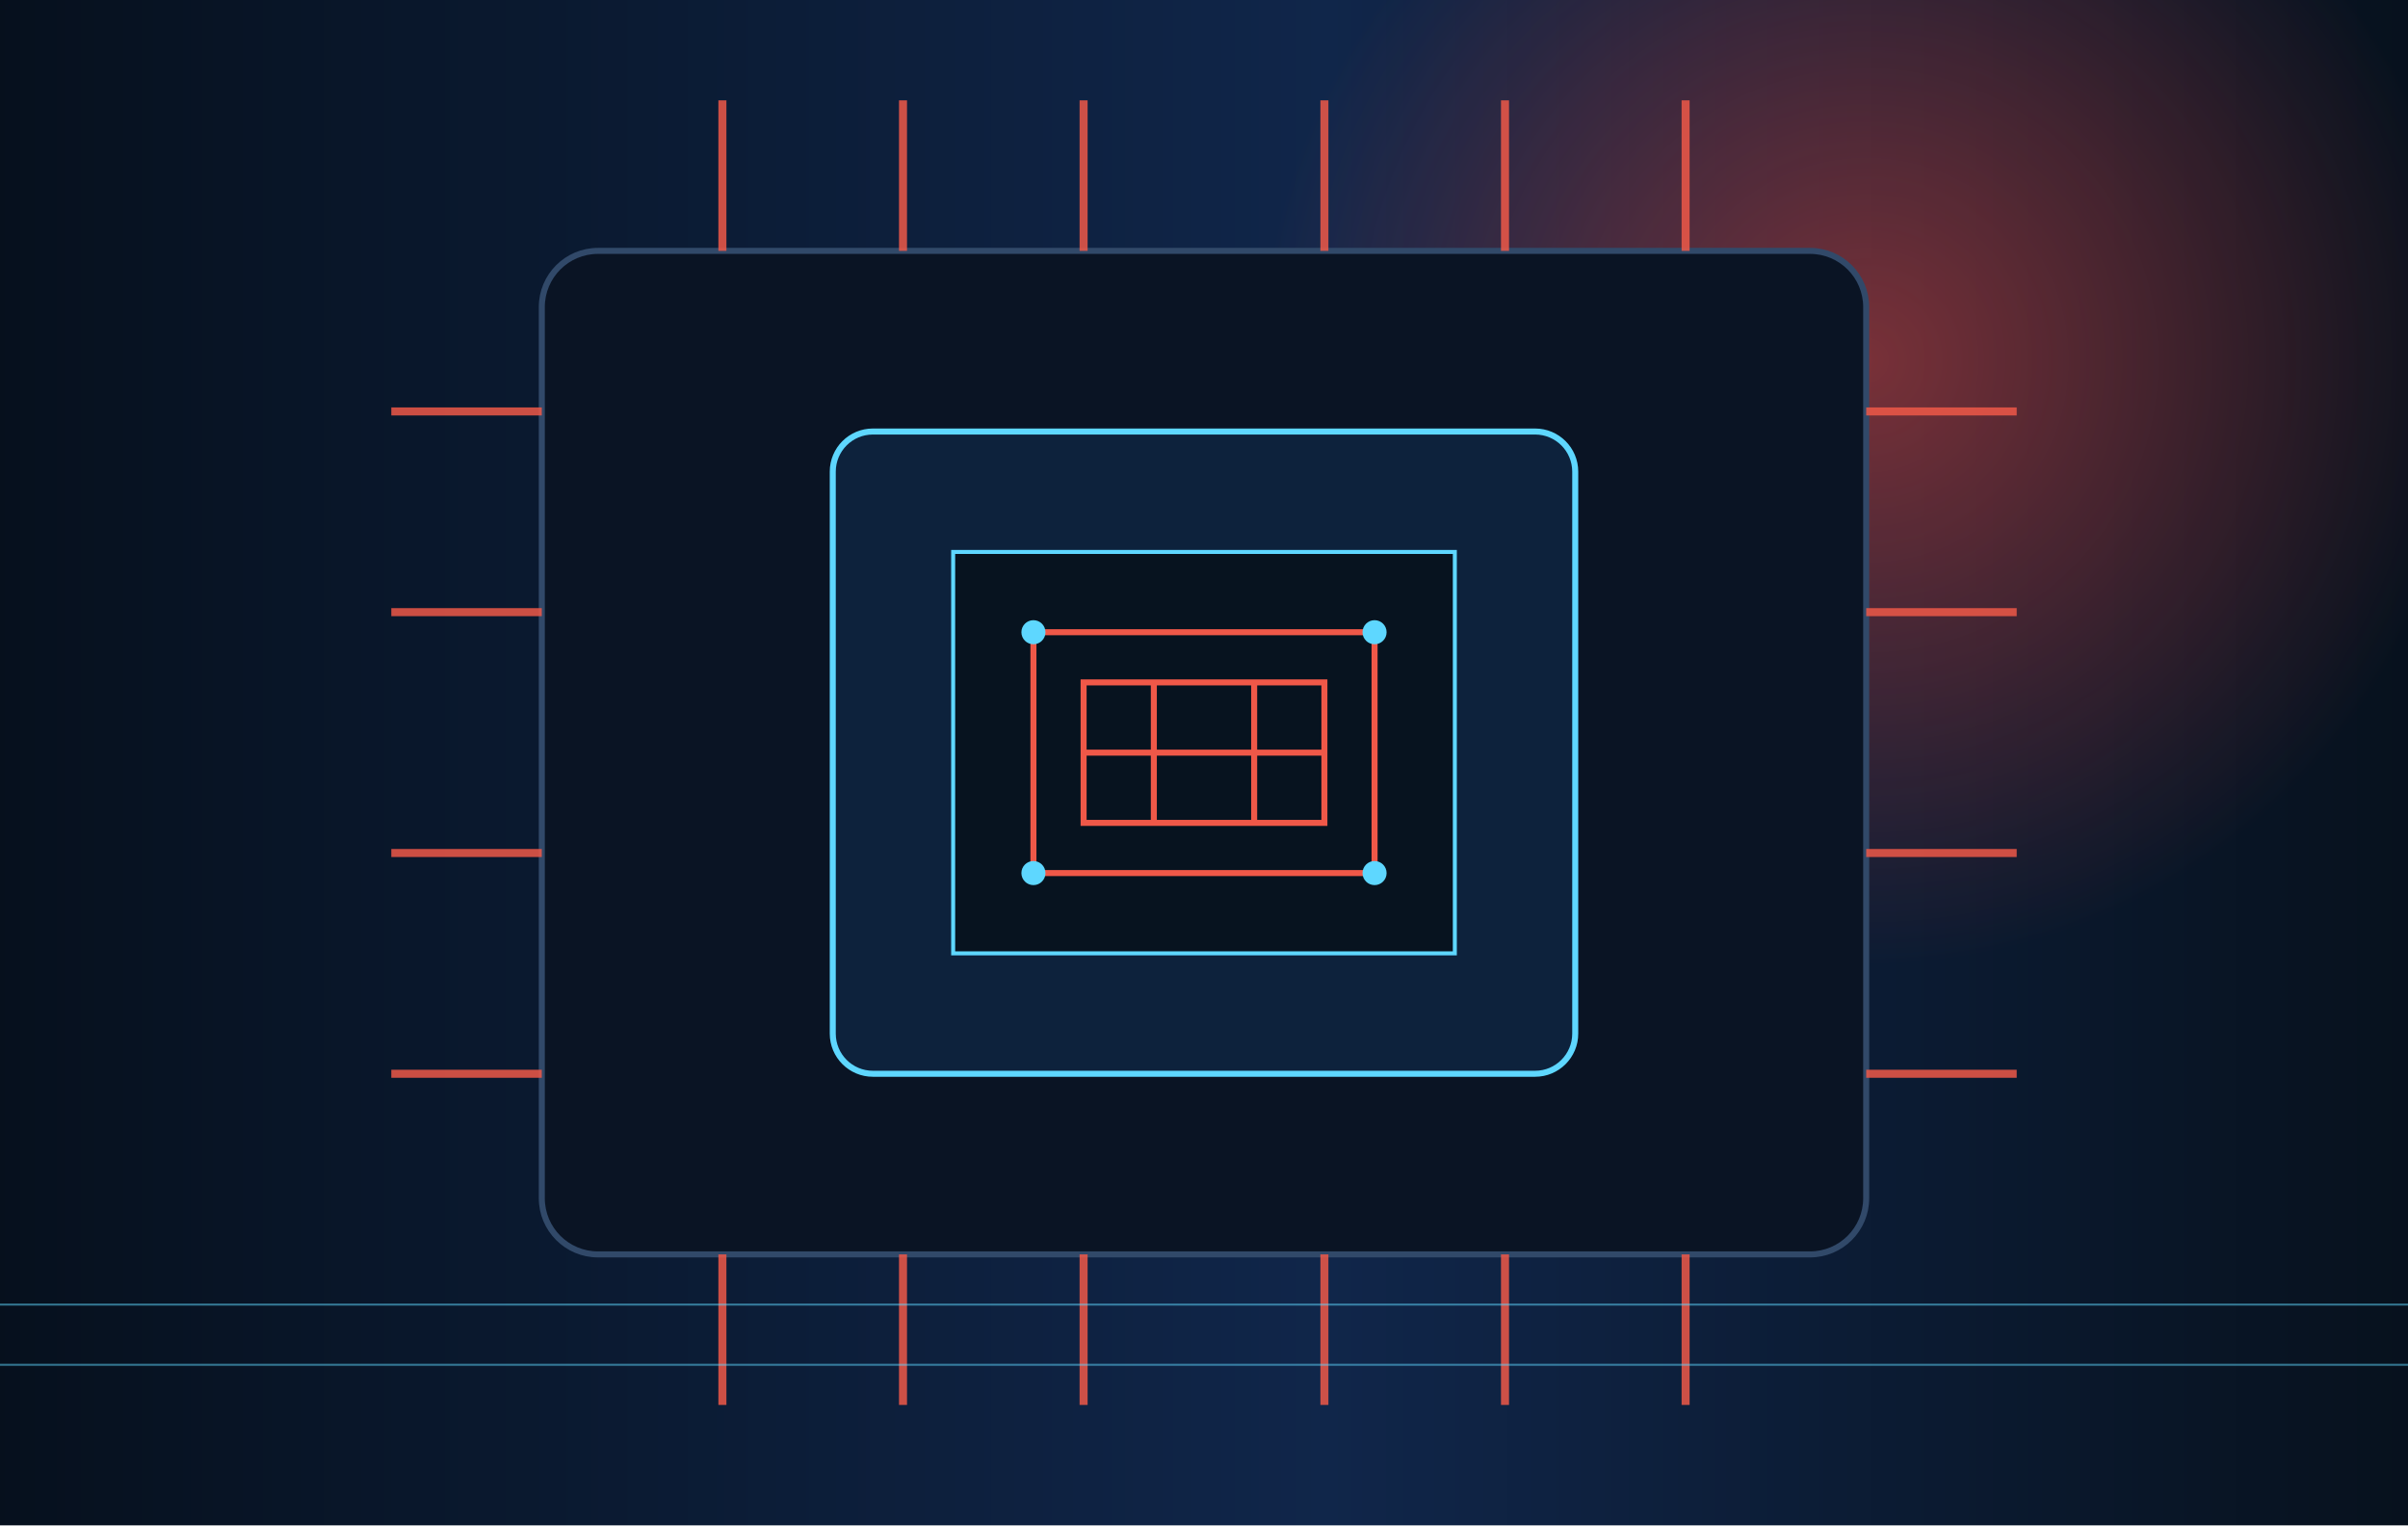
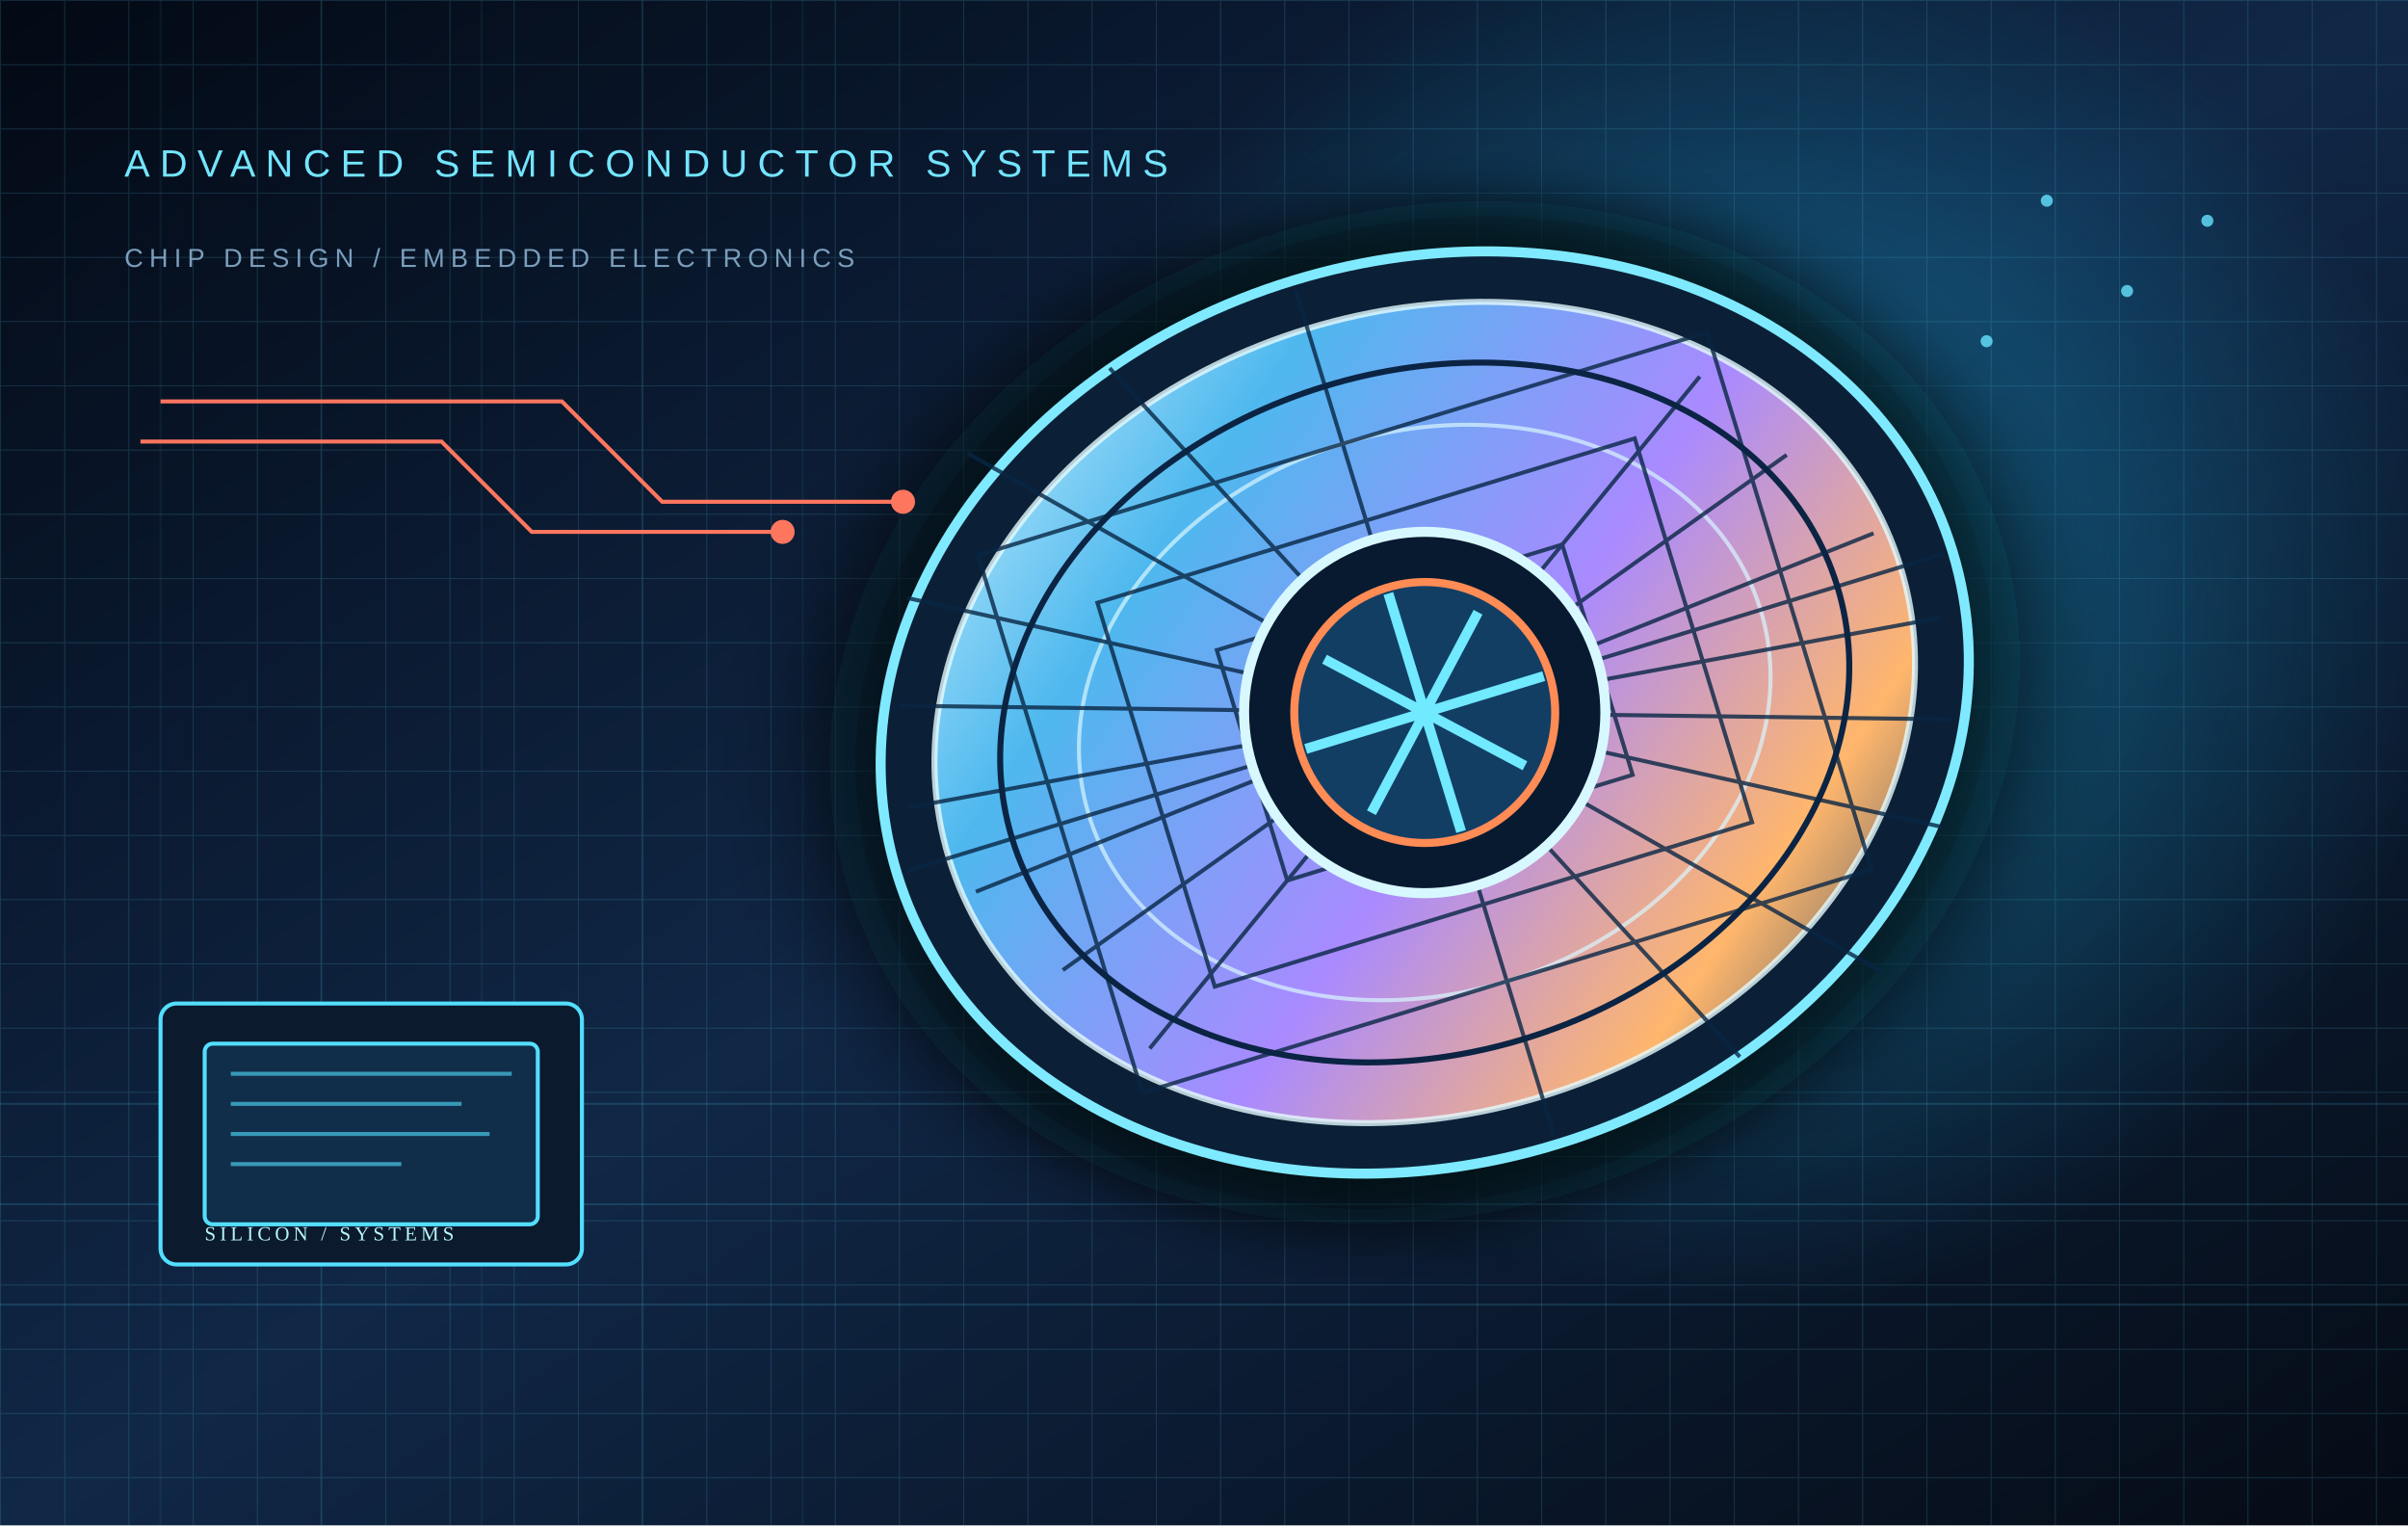
<svg xmlns="http://www.w3.org/2000/svg" viewBox="0 0 1200 760">
  <defs>
-     <linearGradient id="g" x1="0" x2="1">
-       <stop stop-color="#06101d" />
-       <stop offset=".55" stop-color="#10264a" />
-       <stop offset="1" stop-color="#07111d" />
+     <linearGradient id="bg" x2="1" y2="1">
+       <stop stop-color="#030914" />
+       <stop offset=".5" stop-color="#102746" />
+       <stop offset="1" stop-color="#050b15" />
    </linearGradient>
-     <radialGradient id="r">
-       <stop stop-color="#ff4b3e" stop-opacity=".45" />
-       <stop offset="1" stop-color="#ff4b3e" stop-opacity="0" />
+     <linearGradient id="wafer" x2="1" y2="1">
+       <stop stop-color="#d4f6ff" />
+       <stop offset=".25" stop-color="#4eb8ee" />
+       <stop offset=".55" stop-color="#a98aff" />
+       <stop offset=".8" stop-color="#ffb66c" />
+       <stop offset="1" stop-color="#1b4168" />
+     </linearGradient>
+     <radialGradient id="glow">
+       <stop stop-color="#1bcbff" stop-opacity=".42" />
+       <stop offset="1" stop-color="#1bcbff" stop-opacity="0" />
    </radialGradient>
+     <pattern id="grid" width="32" height="32" patternUnits="userSpaceOnUse">
+       <path d="M32 0H0V32" fill="none" stroke="#65dfff" stroke-opacity=".15" />
+     </pattern>
+     <filter id="blur">
+       <feGaussianBlur stdDeviation="22" />
+     </filter>
  </defs>
-   <rect width="1200" height="760" fill="url(#g)" />
-   <circle cx="930" cy="180" r="300" fill="url(#r)" />
-   <g transform="translate(270 125)">
-     <rect x="0" y="0" width="660" height="500" rx="28" fill="#0a1424" stroke="#314969" stroke-width="3" />
-     <g stroke="#ef5848" stroke-width="4" opacity=".85">
-       <path d="M90 0v-75M180 0v-75M270 0v-75M390 0v-75M480 0v-75M570 0v-75M90 500v75M180 500v75M270 500v75M390 500v75M480 500v75M570 500v75" />
-       <path d="M0 80h-75M0 180h-75M0 300h-75M0 410h-75M660 80h75M660 180h75M660 300h75M660 410h75" />
+   <rect width="1200" height="760" fill="url(#bg)" />
+   <rect width="1200" height="760" fill="url(#grid)" />
+   <circle cx="870" cy="300" r="350" fill="url(#glow)" />
+   <g opacity=".6" stroke="#53dfff" fill="none">
+     <path d="M0 550H1200M0 600H1200M0 650H1200" stroke-opacity=".25" />
+     <path d="M80 0V760M160 0V760M240 0V760M320 0V760M400 0V760" stroke-opacity=".1" />
+   </g>
+   <g transform="translate(710 355) rotate(-17)">
+     <ellipse rx="300" ry="250" fill="#020711" opacity=".8" filter="url(#blur)" />
+     <ellipse rx="275" ry="225" fill="#0b2037" stroke="#7feaff" stroke-width="5" />
+     <ellipse rx="248" ry="200" fill="url(#wafer)" stroke="#e4fbff" stroke-opacity=".8" stroke-width="3" />
+     <ellipse rx="215" ry="170" fill="none" stroke="#0b2444" stroke-width="3" />
+     <ellipse rx="175" ry="140" fill="none" stroke="#d9f7ff" stroke-opacity=".7" stroke-width="2" />
+     <g stroke="#072544" stroke-width="2" opacity=".8">
+       <path d="M-230-130L230 130M-250-80L250 80M-260-30L260 30M-240 20L240-20M-210 70L210-70M-180 120L180-120M-180-190L180 190M-100-210L100 210M0-220V220M-270 0H270" />
+       <path d="M-190-140H190V140H-190ZM-140-100H140V100H-140ZM-90-60H90V60H-90Z" fill="none" />
    </g>
-     <rect x="145" y="90" width="370" height="320" rx="20" fill="#0d223c" stroke="#5ed7ff" stroke-width="3" />
-     <path d="M205 150h250v200H205z" fill="#07131f" stroke="#5ed7ff" stroke-width="2" />
-     <g fill="none" stroke="#ef5848" stroke-width="3">
-       <path d="M245 190h170v120H245z" />
-       <path d="M270 215h120v70H270z" />
-       <path d="M305 215v70M355 215v70M270 250h120" />
-     </g>
-     <g fill="#5ed7ff">
-       <circle cx="245" cy="190" r="6" />
-       <circle cx="415" cy="190" r="6" />
-       <circle cx="245" cy="310" r="6" />
-       <circle cx="415" cy="310" r="6" />
-     </g>
+     <circle r="90" fill="#071a30" stroke="#d8f8ff" stroke-width="5" />
+     <circle r="65" fill="#123e64" stroke="#ff8b55" stroke-width="4" />
+     <path d="M-40-40L40 40M-40 40L40-40M0-62V62M-62 0H62" stroke="#71e9ff" stroke-width="5" />
  </g>
-   <g opacity=".5" stroke="#5ed7ff">
-     <path d="M0 650h1200" />
-     <path d="M0 680h1200" />
+   <g fill="#dffaff" font-family="Arial,sans-serif">
+     <text x="62" y="88" font-size="19" letter-spacing="5" fill="#73e5ff">ADVANCED SEMICONDUCTOR SYSTEMS</text>
+     <text x="62" y="133" font-size="13" letter-spacing="3" fill="#7b9ebc">CHIP DESIGN / EMBEDDED ELECTRONICS</text>
+   </g>
+   <g fill="none" stroke="#ff765f" stroke-width="2">
+     <path d="M80 200H280L330 250H450" />
+     <path d="M70 220H220L265 265H390" />
+     <circle cx="450" cy="250" r="5" fill="#ff765f" />
+     <circle cx="390" cy="265" r="5" fill="#ff765f" />
+   </g>
+   <g transform="translate(80 500)" fill="#0b1a2d" stroke="#53dfff" stroke-width="2">
+     <rect width="210" height="130" rx="8" />
+     <rect x="22" y="20" width="166" height="90" rx="4" fill="#102d4a" />
+     <path d="M35 35H175M35 50H150M35 65H164M35 80H120" opacity=".6" />
+     <text x="22" y="118" fill="#b7f5ff" stroke="none" font-size="10" letter-spacing="2">SILICON / SYSTEMS</text>
+   </g>
+   <g fill="#65e4ff" opacity=".8">
+     <circle cx="1020" cy="100" r="3" />
+     <circle cx="1060" cy="145" r="3" />
+     <circle cx="1100" cy="110" r="3" />
+     <circle cx="990" cy="170" r="3" />
  </g>
</svg>
